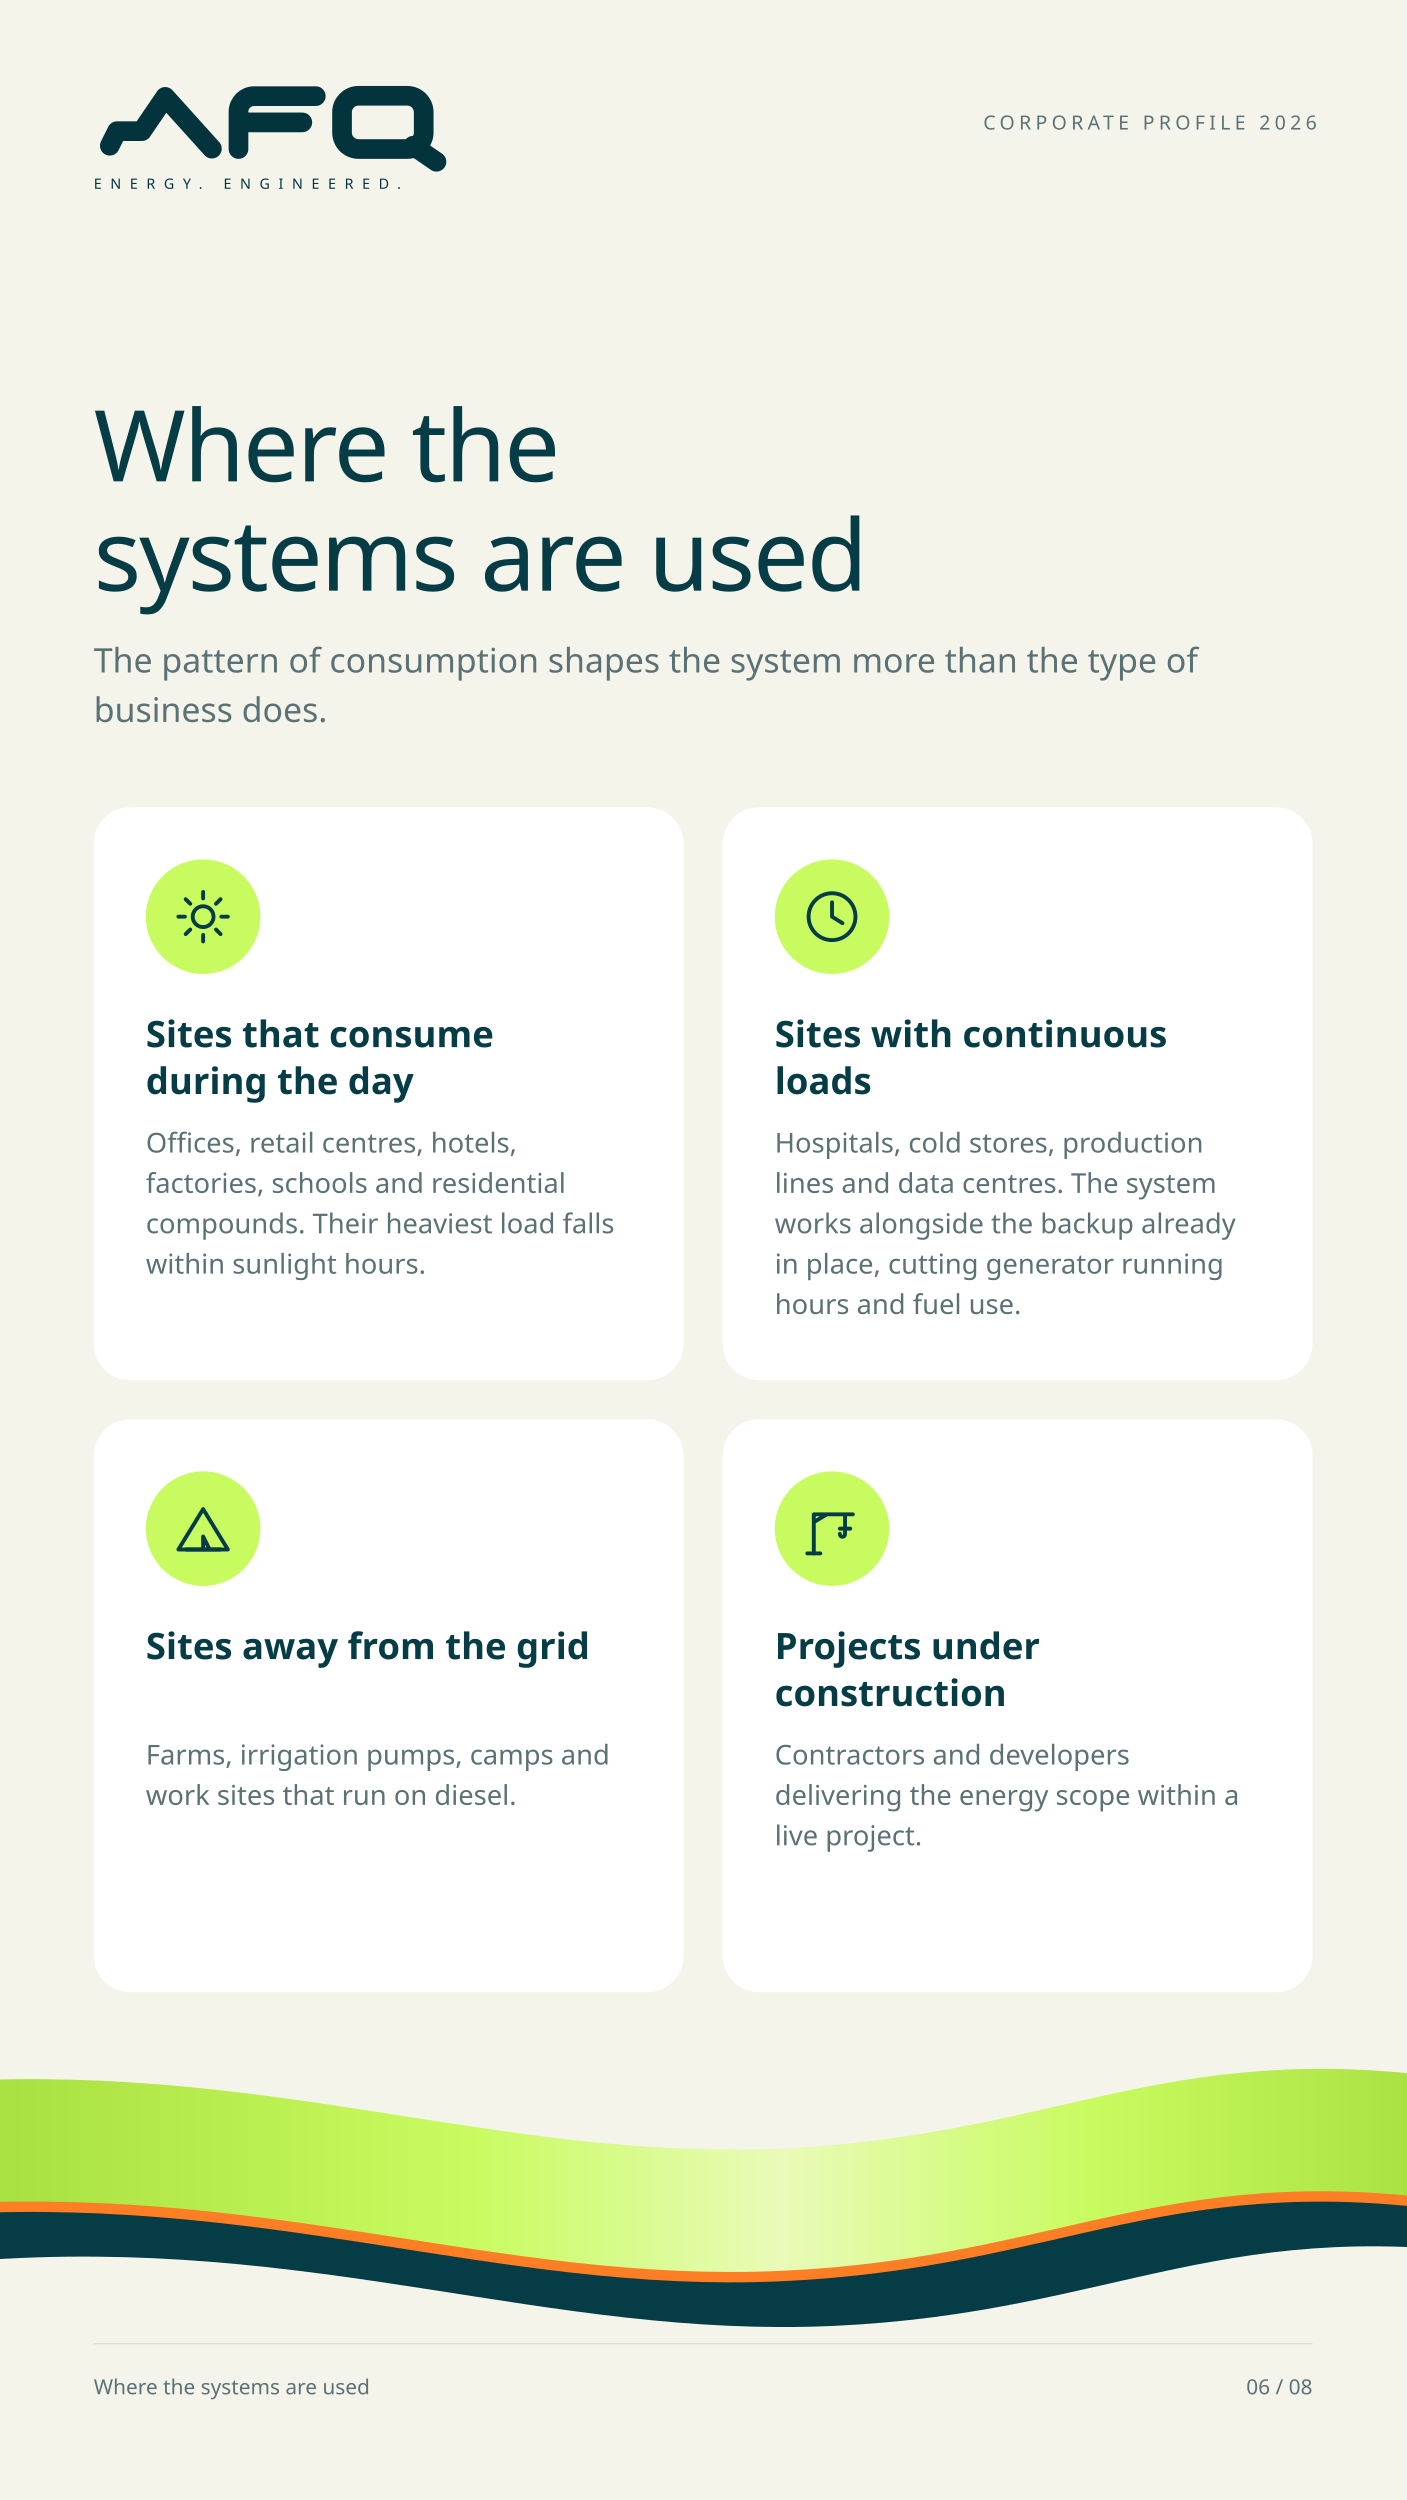
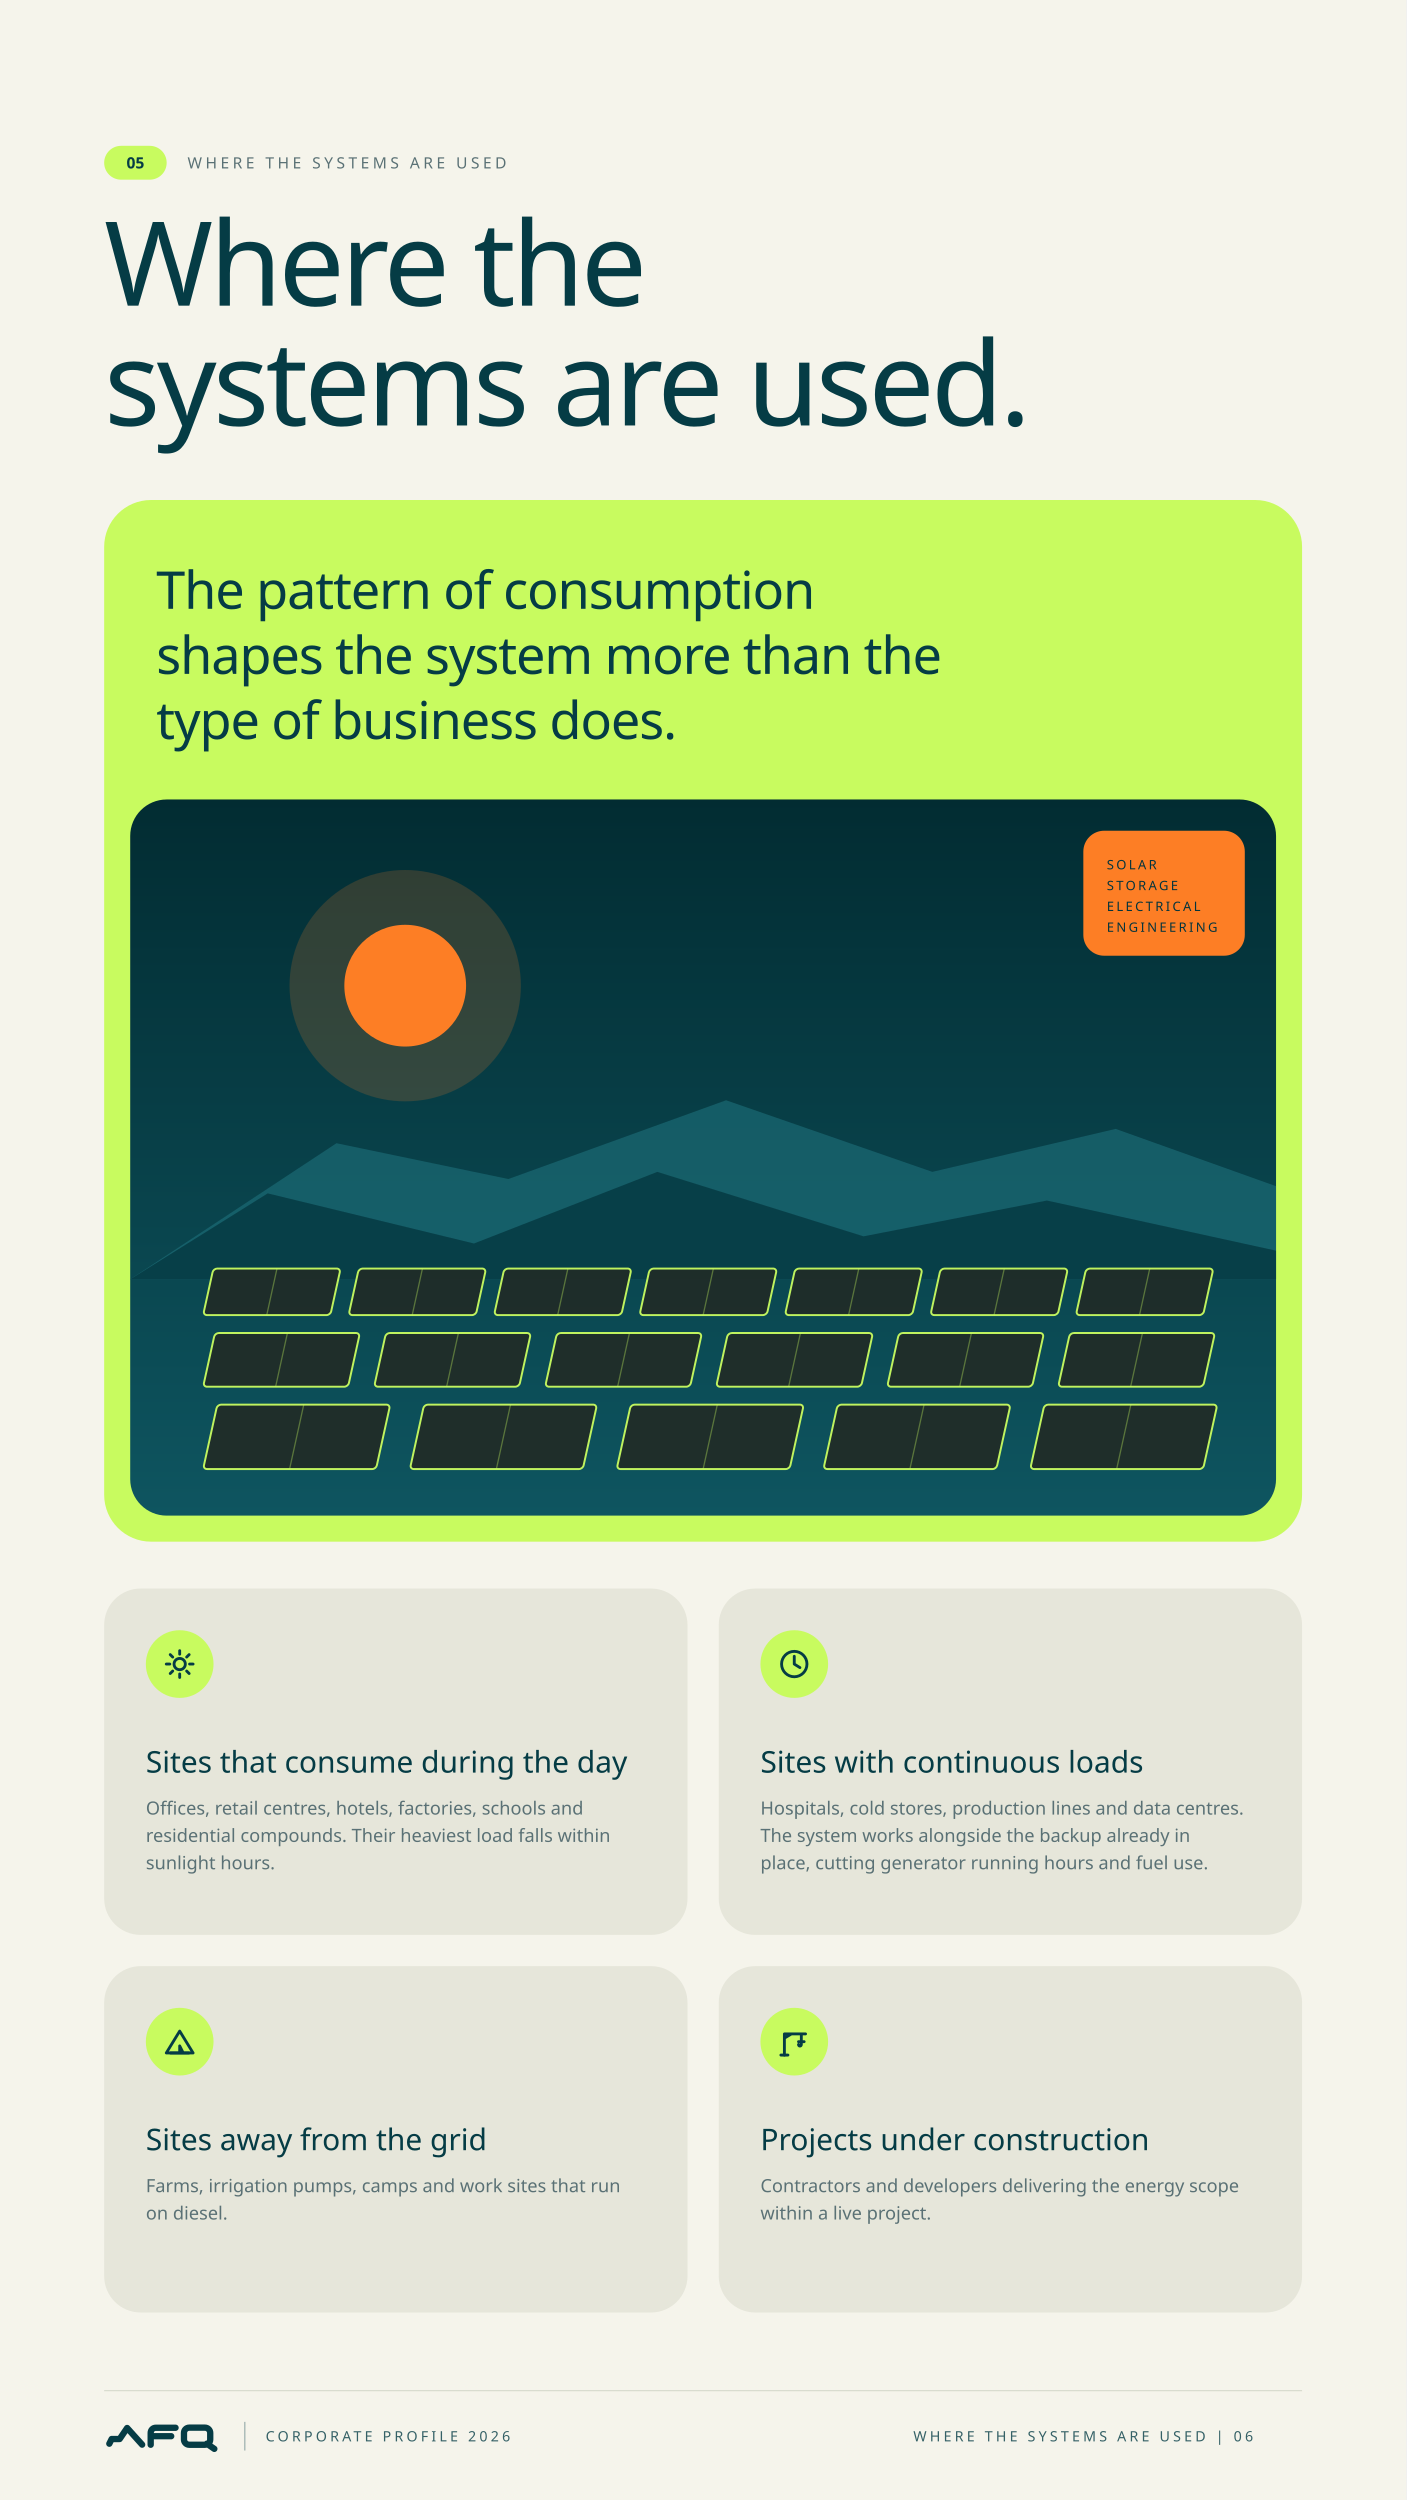
<svg xmlns="http://www.w3.org/2000/svg" width="1080" height="1920" viewBox="0 0 1080 1920">
  <defs>
-     <linearGradient id="grad-1" gradientUnits="userSpaceOnUse" x1="-60" y1="0" x2="1140" y2="0">
-       <stop offset="0" stop-color="#A4DC3C" stop-opacity="1" />
-       <stop offset="0.35" stop-color="#C8FB5F" stop-opacity="1" />
-       <stop offset="0.55" stop-color="#E9FBB8" stop-opacity="1" />
-       <stop offset="0.75" stop-color="#C8FB5F" stop-opacity="1" />
-       <stop offset="1" stop-color="#A4DC3C" stop-opacity="1" />
+     <linearGradient id="grad-1" gradientUnits="userSpaceOnUse" x1="0" y1="614" x2="0" y2="1164">
+       <stop offset="0" stop-color="#022C32" stop-opacity="1" />
+       <stop offset="1" stop-color="#0E5560" stop-opacity="1" />
    </linearGradient>
  </defs>
  <rect id="Background" x="0" y="0" width="1080" height="1920" fill="#F5F4EB" />
-   <g id="Header">
-     <g id="Logo-Lockup">
-       <g id="Wordmark-AFQ">
-         <path id="Letter-A" d="M 84.32 111.92 L 89.92 100.72 L 108.96 100.72 L 126.88 74.4 L 162.72 114.16" fill="none" stroke="#03343D" stroke-width="15.12" stroke-linecap="round" stroke-linejoin="round" />
-         <path id="Letter-F" d="M 183.16 114.44 L 183.16 85.88 C 183.16 79.22 188.54 73.84 195.2 73.84 L 242.52 73.84 M 183.16 94 L 232.16 94" fill="none" stroke="#03343D" stroke-width="15.12" stroke-linecap="round" stroke-linejoin="round" />
-         <path id="Letter-Q" d="M 262.68 86.16 C 262.68 79.2 268.32 73.56 275.28 73.56 L 312.8 73.56 C 319.76 73.56 325.4 79.2 325.4 86.16 L 325.4 101.84 C 325.4 108.8 319.76 114.44 312.8 114.44 L 275.28 114.44 C 268.32 114.44 262.68 108.8 262.68 101.84 Z M 317.28 111.92 L 335.2 124.24" fill="none" stroke="#03343D" stroke-width="15.12" stroke-linecap="round" stroke-linejoin="round" />
-       </g>
-       <text id="Tagline" x="72" y="145" font-family="Inter-Medium" font-size="11" font-weight="500" fill="#03343D" letter-spacing="6.6">ENERGY. ENGINEERED.</text>
-     </g>
-     <text id="Eyebrow" x="1011.3" y="99.46" font-family="Inter-Medium" font-size="15" font-weight="500" fill="#5A7175" letter-spacing="3.3" text-anchor="end">CORPORATE PROFILE 2026</text>
+   <g id="Eyebrow">
+     <rect id="Eyebrow-Pill" x="80" y="112" width="48" height="26" rx="13" fill="#C8FB5F" />
+     <text id="Eyebrow-Number" x="104" y="129.37" font-family="Inter-SemiBold" font-size="12" font-weight="600" fill="#053C45" text-anchor="middle">05</text>
+     <text id="Eyebrow-Label" x="144" y="129.37" font-family="Inter-Medium" font-size="12" font-weight="500" fill="#5A7175" letter-spacing="2.64">WHERE THE SYSTEMS ARE USED</text>
  </g>
  <g id="Title">
-     <text id="Title-line" x="72" y="369.65" font-family="Inter-Light" font-size="76" font-weight="300" fill="#053C45" letter-spacing="-1.52">Where the</text>
-     <text id="Title-line-2" x="72" y="453.65" font-family="Inter-Light" font-size="76" font-weight="300" fill="#053C45" letter-spacing="-1.52">systems are used</text>
+     <text id="Title-line" x="80" y="234.74" font-family="Inter-Light" font-size="90" font-weight="300" fill="#053C45" letter-spacing="-2.7">Where the</text>
+     <text id="Title-line-2" x="80" y="326.74" font-family="Inter-Light" font-size="90" font-weight="300" fill="#053C45" letter-spacing="-2.7">systems are used.</text>
  </g>
-   <g id="Subtitle">
-     <text id="Subtitle-line" x="72" y="516.46" font-family="Inter-Regular" font-size="26" font-weight="400" fill="#5A7175">The pattern of consumption shapes the system more than the type of</text>
-     <text id="Subtitle-line-2" x="72" y="554.46" font-family="Inter-Regular" font-size="26" font-weight="400" fill="#5A7175">business does.</text>
+   <g id="Statement-Panel">
+     <rect id="Statement-Shape" x="80" y="384" width="920" height="800" rx="36" fill="#C8FB5F" />
+     <g id="Statement">
+       <text id="Statement-line" x="120" y="467.55" font-family="Inter-Light" font-size="40" font-weight="300" fill="#053C45" letter-spacing="-0.8">The pattern of consumption</text>
+       <text id="Statement-line-2" x="120" y="517.55" font-family="Inter-Light" font-size="40" font-weight="300" fill="#053C45" letter-spacing="-0.8">shapes the system more than the</text>
+       <text id="Statement-line-3" x="120" y="567.55" font-family="Inter-Light" font-size="40" font-weight="300" fill="#053C45" letter-spacing="-0.8">type of business does.</text>
+     </g>
+   </g>
+   <g id="Photo-Site">
+     <path id="Photo-Site__set-image-fill" d="M 100 642 C 100 626.54 112.54 614 128 614 L 952 614 C 967.46 614 980 626.54 980 642 L 980 1136 C 980 1151.46 967.46 1164 952 1164 L 128 1164 C 112.54 1164 100 1151.46 100 1136 Z" fill="url(#grad-1)" />
+     <g id="Placeholder-Art--delete-after-placing-photo">
+       <circle id="Sun-Glow" cx="311.2" cy="757" r="88.83" fill="#FD7E25" opacity="0.18" />
+       <circle id="Sun" cx="311.2" cy="757" r="46.75" fill="#FD7E25" />
+       <path id="Mountains-Far" d="M 100 982.5 L 258.4 878 L 390.4 905.5 L 557.6 845 L 716 900 L 856.8 867 L 980 911 L 980 982.5 Z" fill="#1F7580" opacity="0.55" />
+       <path id="Mountains-Near" d="M 100 982.5 L 205.6 916.5 L 364 955 L 504.8 900 L 663.2 949.5 L 804 922 L 980 960.5 L 980 982.5 Z" fill="#053C45" opacity="0.9" />
+       <g id="Solar-Array">
+         <path id="Panel-1-1" d="M 163.22 977.18 C 163.58 975.56 165.21 974.25 166.87 974.25 L 258.58 974.25 C 260.24 974.25 261.29 975.56 260.93 977.18 L 254.36 1007.07 C 254 1008.69 252.37 1010 250.71 1010 L 159 1010 C 157.34 1010 156.29 1008.69 156.64 1007.07 Z" fill="#202C28" stroke="#C8FB5F" stroke-width="1.5" stroke-linecap="round" stroke-linejoin="round" opacity="0.95" />
+         <path id="Panel-1-1-line" d="M 212.72 974.25 L 204.86 1010" fill="none" stroke="#C8FB5F" stroke-width="1" stroke-linecap="butt" stroke-linejoin="round" opacity="0.35" />
+         <path id="Panel-1-2" d="M 274.93 977.18 C 275.29 975.56 276.92 974.25 278.58 974.25 L 370.29 974.25 C 371.95 974.25 373 975.56 372.65 977.18 L 366.07 1007.07 C 365.72 1008.69 364.09 1010 362.43 1010 L 270.71 1010 C 269.06 1010 268 1008.69 268.36 1007.07 Z" fill="#202C28" stroke="#C8FB5F" stroke-width="1.5" stroke-linecap="round" stroke-linejoin="round" opacity="0.95" />
+         <path id="Panel-1-2-line" d="M 324.44 974.25 L 316.57 1010" fill="none" stroke="#C8FB5F" stroke-width="1" stroke-linecap="butt" stroke-linejoin="round" opacity="0.35" />
+         <path id="Panel-1-3" d="M 386.65 977.18 C 387 975.56 388.64 974.25 390.29 974.25 L 482.01 974.25 C 483.66 974.25 484.72 975.56 484.36 977.18 L 477.79 1007.07 C 477.43 1008.69 475.8 1010 474.14 1010 L 382.43 1010 C 380.77 1010 379.72 1008.69 380.07 1007.07 Z" fill="#202C28" stroke="#C8FB5F" stroke-width="1.5" stroke-linecap="round" stroke-linejoin="round" opacity="0.95" />
+         <path id="Panel-1-3-line" d="M 436.15 974.25 L 428.29 1010" fill="none" stroke="#C8FB5F" stroke-width="1" stroke-linecap="butt" stroke-linejoin="round" opacity="0.35" />
+         <path id="Panel-1-4" d="M 498.36 977.18 C 498.72 975.56 500.35 974.25 502.01 974.25 L 593.72 974.25 C 595.38 974.25 596.43 975.56 596.08 977.18 L 589.5 1007.07 C 589.15 1008.69 587.51 1010 585.86 1010 L 494.14 1010 C 492.49 1010 491.43 1008.69 491.79 1007.07 Z" fill="#202C28" stroke="#C8FB5F" stroke-width="1.5" stroke-linecap="round" stroke-linejoin="round" opacity="0.95" />
+         <path id="Panel-1-4-line" d="M 547.87 974.25 L 540 1010" fill="none" stroke="#C8FB5F" stroke-width="1" stroke-linecap="butt" stroke-linejoin="round" opacity="0.35" />
+         <path id="Panel-1-5" d="M 610.08 977.18 C 610.43 975.56 612.07 974.25 613.72 974.25 L 705.44 974.25 C 707.09 974.25 708.15 975.56 707.79 977.18 L 701.22 1007.07 C 700.86 1008.69 699.23 1010 697.57 1010 L 605.86 1010 C 604.2 1010 603.15 1008.69 603.5 1007.07 Z" fill="#202C28" stroke="#C8FB5F" stroke-width="1.5" stroke-linecap="round" stroke-linejoin="round" opacity="0.95" />
+         <path id="Panel-1-5-line" d="M 659.58 974.25 L 651.71 1010" fill="none" stroke="#C8FB5F" stroke-width="1" stroke-linecap="butt" stroke-linejoin="round" opacity="0.35" />
+         <path id="Panel-1-6" d="M 721.79 977.18 C 722.15 975.56 723.78 974.25 725.44 974.25 L 817.15 974.25 C 818.81 974.25 819.86 975.56 819.51 977.18 L 812.93 1007.07 C 812.57 1008.69 810.94 1010 809.29 1010 L 717.57 1010 C 715.91 1010 714.86 1008.69 715.22 1007.07 Z" fill="#202C28" stroke="#C8FB5F" stroke-width="1.5" stroke-linecap="round" stroke-linejoin="round" opacity="0.95" />
+         <path id="Panel-1-6-line" d="M 771.29 974.25 L 763.43 1010" fill="none" stroke="#C8FB5F" stroke-width="1" stroke-linecap="butt" stroke-linejoin="round" opacity="0.35" />
+         <path id="Panel-1-7" d="M 833.51 977.18 C 833.86 975.56 835.49 974.25 837.15 974.25 L 928.86 974.25 C 930.52 974.25 931.58 975.56 931.22 977.18 L 924.64 1007.07 C 924.29 1008.69 922.66 1010 921 1010 L 829.29 1010 C 827.63 1010 826.57 1008.69 826.93 1007.07 Z" fill="#202C28" stroke="#C8FB5F" stroke-width="1.5" stroke-linecap="round" stroke-linejoin="round" opacity="0.95" />
+         <path id="Panel-1-7-line" d="M 883.01 974.25 L 875.14 1010" fill="none" stroke="#C8FB5F" stroke-width="1" stroke-linecap="butt" stroke-linejoin="round" opacity="0.35" />
+         <path id="Panel-2-1" d="M 164.43 1026.68 C 164.79 1025.06 166.42 1023.75 168.07 1023.75 L 273.41 1023.75 C 275.07 1023.75 276.12 1025.06 275.76 1026.68 L 267.98 1062.07 C 267.62 1063.69 265.99 1065 264.33 1065 L 159 1065 C 157.34 1065 156.29 1063.69 156.64 1062.07 Z" fill="#202C28" stroke="#C8FB5F" stroke-width="1.5" stroke-linecap="round" stroke-linejoin="round" opacity="0.95" />
+         <path id="Panel-2-1-line" d="M 220.74 1023.75 L 211.67 1065" fill="none" stroke="#C8FB5F" stroke-width="1" stroke-linecap="butt" stroke-linejoin="round" opacity="0.35" />
+         <path id="Panel-2-2" d="M 295.76 1026.68 C 296.12 1025.06 297.75 1023.75 299.41 1023.75 L 404.74 1023.75 C 406.4 1023.75 407.45 1025.06 407.1 1026.68 L 399.31 1062.07 C 398.96 1063.69 397.32 1065 395.67 1065 L 290.33 1065 C 288.68 1065 287.62 1063.69 287.98 1062.07 Z" fill="#202C28" stroke="#C8FB5F" stroke-width="1.5" stroke-linecap="round" stroke-linejoin="round" opacity="0.95" />
+         <path id="Panel-2-2-line" d="M 352.07 1023.75 L 343 1065" fill="none" stroke="#C8FB5F" stroke-width="1" stroke-linecap="butt" stroke-linejoin="round" opacity="0.35" />
+         <path id="Panel-2-3" d="M 427.1 1026.68 C 427.45 1025.06 429.08 1023.75 430.74 1023.75 L 536.08 1023.75 C 537.73 1023.75 538.79 1025.06 538.43 1026.68 L 530.64 1062.07 C 530.29 1063.69 528.66 1065 527 1065 L 421.67 1065 C 420.01 1065 418.96 1063.69 419.31 1062.07 Z" fill="#202C28" stroke="#C8FB5F" stroke-width="1.5" stroke-linecap="round" stroke-linejoin="round" opacity="0.95" />
+         <path id="Panel-2-3-line" d="M 483.41 1023.75 L 474.33 1065" fill="none" stroke="#C8FB5F" stroke-width="1" stroke-linecap="butt" stroke-linejoin="round" opacity="0.35" />
+         <path id="Panel-2-4" d="M 558.43 1026.68 C 558.79 1025.06 560.42 1023.75 562.08 1023.75 L 667.41 1023.75 C 669.07 1023.75 670.12 1025.06 669.76 1026.68 L 661.98 1062.07 C 661.62 1063.69 659.99 1065 658.33 1065 L 553 1065 C 551.34 1065 550.29 1063.69 550.64 1062.07 Z" fill="#202C28" stroke="#C8FB5F" stroke-width="1.5" stroke-linecap="round" stroke-linejoin="round" opacity="0.95" />
+         <path id="Panel-2-4-line" d="M 614.74 1023.75 L 605.67 1065" fill="none" stroke="#C8FB5F" stroke-width="1" stroke-linecap="butt" stroke-linejoin="round" opacity="0.35" />
+         <path id="Panel-2-5" d="M 689.76 1026.68 C 690.12 1025.06 691.75 1023.75 693.41 1023.75 L 798.74 1023.75 C 800.4 1023.75 801.45 1025.06 801.1 1026.68 L 793.31 1062.07 C 792.96 1063.69 791.32 1065 789.67 1065 L 684.33 1065 C 682.68 1065 681.62 1063.69 681.98 1062.07 Z" fill="#202C28" stroke="#C8FB5F" stroke-width="1.5" stroke-linecap="round" stroke-linejoin="round" opacity="0.95" />
+         <path id="Panel-2-5-line" d="M 746.07 1023.75 L 737 1065" fill="none" stroke="#C8FB5F" stroke-width="1" stroke-linecap="butt" stroke-linejoin="round" opacity="0.35" />
+         <path id="Panel-2-6" d="M 821.1 1026.68 C 821.45 1025.06 823.08 1023.75 824.74 1023.75 L 930.07 1023.75 C 931.73 1023.75 932.79 1025.06 932.43 1026.68 L 924.64 1062.07 C 924.29 1063.69 922.66 1065 921 1065 L 815.67 1065 C 814.01 1065 812.96 1063.69 813.31 1062.07 Z" fill="#202C28" stroke="#C8FB5F" stroke-width="1.5" stroke-linecap="round" stroke-linejoin="round" opacity="0.95" />
+         <path id="Panel-2-6-line" d="M 877.41 1023.75 L 868.33 1065" fill="none" stroke="#C8FB5F" stroke-width="1" stroke-linecap="butt" stroke-linejoin="round" opacity="0.35" />
+         <path id="Panel-3-1" d="M 166.25 1081.68 C 166.6 1080.06 168.23 1078.75 169.89 1078.75 L 296.69 1078.75 C 298.35 1078.75 299.4 1080.06 299.05 1081.68 L 289.44 1125.32 C 289.09 1126.94 287.46 1128.25 285.8 1128.25 L 159 1128.25 C 157.34 1128.25 156.29 1126.94 156.64 1125.32 Z" fill="#202C28" stroke="#C8FB5F" stroke-width="1.5" stroke-linecap="round" stroke-linejoin="round" opacity="0.95" />
+         <path id="Panel-3-1-line" d="M 233.29 1078.75 L 222.4 1128.25" fill="none" stroke="#C8FB5F" stroke-width="1" stroke-linecap="butt" stroke-linejoin="round" opacity="0.35" />
+         <path id="Panel-3-2" d="M 325.05 1081.68 C 325.4 1080.06 327.03 1078.75 328.69 1078.75 L 455.49 1078.75 C 457.15 1078.75 458.2 1080.06 457.85 1081.68 L 448.24 1125.32 C 447.89 1126.94 446.26 1128.25 444.6 1128.25 L 317.8 1128.25 C 316.14 1128.25 315.09 1126.94 315.44 1125.32 Z" fill="#202C28" stroke="#C8FB5F" stroke-width="1.5" stroke-linecap="round" stroke-linejoin="round" opacity="0.95" />
+         <path id="Panel-3-2-line" d="M 392.09 1078.75 L 381.2 1128.25" fill="none" stroke="#C8FB5F" stroke-width="1" stroke-linecap="butt" stroke-linejoin="round" opacity="0.35" />
+         <path id="Panel-3-3" d="M 483.85 1081.68 C 484.2 1080.06 485.83 1078.75 487.49 1078.75 L 614.29 1078.75 C 615.95 1078.75 617 1080.06 616.65 1081.68 L 607.04 1125.32 C 606.69 1126.94 605.06 1128.25 603.4 1128.25 L 476.6 1128.25 C 474.94 1128.25 473.89 1126.94 474.24 1125.32 Z" fill="#202C28" stroke="#C8FB5F" stroke-width="1.5" stroke-linecap="round" stroke-linejoin="round" opacity="0.95" />
+         <path id="Panel-3-3-line" d="M 550.89 1078.75 L 540 1128.25" fill="none" stroke="#C8FB5F" stroke-width="1" stroke-linecap="butt" stroke-linejoin="round" opacity="0.35" />
+         <path id="Panel-3-4" d="M 642.65 1081.68 C 643 1080.06 644.63 1078.75 646.29 1078.75 L 773.09 1078.75 C 774.75 1078.75 775.8 1080.06 775.45 1081.68 L 765.84 1125.32 C 765.49 1126.94 763.86 1128.25 762.2 1128.25 L 635.4 1128.25 C 633.74 1128.25 632.69 1126.94 633.04 1125.32 Z" fill="#202C28" stroke="#C8FB5F" stroke-width="1.5" stroke-linecap="round" stroke-linejoin="round" opacity="0.95" />
+         <path id="Panel-3-4-line" d="M 709.69 1078.75 L 698.8 1128.25" fill="none" stroke="#C8FB5F" stroke-width="1" stroke-linecap="butt" stroke-linejoin="round" opacity="0.35" />
+         <path id="Panel-3-5" d="M 801.45 1081.68 C 801.8 1080.06 803.43 1078.75 805.09 1078.75 L 931.89 1078.75 C 933.55 1078.75 934.6 1080.06 934.25 1081.68 L 924.64 1125.32 C 924.29 1126.94 922.66 1128.25 921 1128.25 L 794.2 1128.25 C 792.54 1128.25 791.49 1126.94 791.84 1125.32 Z" fill="#202C28" stroke="#C8FB5F" stroke-width="1.5" stroke-linecap="round" stroke-linejoin="round" opacity="0.95" />
+         <path id="Panel-3-5-line" d="M 868.49 1078.75 L 857.6 1128.25" fill="none" stroke="#C8FB5F" stroke-width="1" stroke-linecap="butt" stroke-linejoin="round" opacity="0.35" />
+       </g>
+     </g>
+   </g>
+   <g id="Label-Tab">
+     <rect id="Label-Tab-Shape" x="832" y="638" width="124" height="96" rx="16" fill="#FD7E25" />
+     <g id="Label-Tab-Text">
+       <text id="Label-Tab-Text-line" x="850" y="667.64" font-family="Inter-Medium" font-size="10" font-weight="500" fill="#03343D" letter-spacing="1.8">SOLAR</text>
+       <text id="Label-Tab-Text-line-2" x="850" y="683.64" font-family="Inter-Medium" font-size="10" font-weight="500" fill="#03343D" letter-spacing="1.8">STORAGE</text>
+       <text id="Label-Tab-Text-line-3" x="850" y="699.64" font-family="Inter-Medium" font-size="10" font-weight="500" fill="#03343D" letter-spacing="1.8">ELECTRICAL</text>
+       <text id="Label-Tab-Text-line-4" x="850" y="715.64" font-family="Inter-Medium" font-size="10" font-weight="500" fill="#03343D" letter-spacing="1.8">ENGINEERING</text>
+     </g>
  </g>
  <g id="Card-1">
-     <rect id="Card-Shape" x="72" y="620" width="453" height="440" rx="28" fill="#FFFFFF" />
-     <circle id="Icon-Disc" cx="156" cy="704" r="44" fill="#C8FB5F" />
+     <rect id="Card-Shape" x="80" y="1220" width="448" height="266" rx="28" fill="#E6E6DA" />
+     <circle id="Icon-Disc" cx="138" cy="1278" r="26" fill="#C8FB5F" />
    <g id="Icon">
-       <path id="Icon-sun-1" d="M 164 704 C 164 708.42 160.42 712 156 712 C 151.58 712 148 708.42 148 704 C 148 699.58 151.58 696 156 696 C 160.42 696 164 699.58 164 704 Z" fill="none" stroke="#053C45" stroke-width="3" stroke-linecap="round" stroke-linejoin="round" />
-       <path id="Icon-sun-2" d="M 156 685 L 156 690 M 156 718 L 156 723 M 137 704 L 142 704 M 170 704 L 175 704 M 142.6 690.6 L 146.1 694.1 M 165.9 713.9 L 169.4 717.4 M 142.6 717.4 L 146.1 713.9 M 165.9 694.1 L 169.4 690.6" fill="none" stroke="#053C45" stroke-width="3" stroke-linecap="round" stroke-linejoin="round" />
+       <path id="Icon-sun-1" d="M 142.33 1278 C 142.33 1280.39 140.39 1282.33 138 1282.33 C 135.61 1282.33 133.67 1280.39 133.67 1278 C 133.67 1275.61 135.61 1273.67 138 1273.67 C 140.39 1273.67 142.33 1275.61 142.33 1278 Z" fill="none" stroke="#053C45" stroke-width="2.2" stroke-linecap="round" stroke-linejoin="round" />
+       <path id="Icon-sun-2" d="M 138 1267.71 L 138 1270.42 M 138 1285.58 L 138 1288.29 M 127.71 1278 L 130.42 1278 M 145.58 1278 L 148.29 1278 M 130.74 1270.74 L 132.64 1272.64 M 143.36 1283.36 L 145.26 1285.26 M 130.74 1285.26 L 132.64 1283.36 M 143.36 1272.64 L 145.26 1270.74" fill="none" stroke="#053C45" stroke-width="2.2" stroke-linecap="round" stroke-linejoin="round" />
    </g>
-     <g id="Card-Title">
-       <text id="Card-Title-line" x="112" y="804.19" font-family="Inter-SemiBold" font-size="28" font-weight="600" fill="#053C45">Sites that consume</text>
-       <text id="Card-Title-line-2" x="112" y="840.19" font-family="Inter-SemiBold" font-size="28" font-weight="600" fill="#053C45">during the day</text>
-     </g>
+     <text id="Card-Title" x="112" y="1361.37" font-family="Inter-Regular" font-size="23" font-weight="400" fill="#053C45">Sites that consume during the day</text>
    <g id="Card-Body">
-       <text id="Card-Body-line" x="112" y="885.14" font-family="Inter-Regular" font-size="21" font-weight="400" fill="#5A7175">Offices, retail centres, hotels,</text>
-       <text id="Card-Body-line-2" x="112" y="916.14" font-family="Inter-Regular" font-size="21" font-weight="400" fill="#5A7175">factories, schools and residential</text>
-       <text id="Card-Body-line-3" x="112" y="947.14" font-family="Inter-Regular" font-size="21" font-weight="400" fill="#5A7175">compounds. Their heaviest load falls</text>
-       <text id="Card-Body-line-4" x="112" y="978.14" font-family="Inter-Regular" font-size="21" font-weight="400" fill="#5A7175">within sunlight hours.</text>
+       <text id="Card-Body-line" x="112" y="1393.59" font-family="Inter-Regular" font-size="14" font-weight="400" fill="#5A7175">Offices, retail centres, hotels, factories, schools and</text>
+       <text id="Card-Body-line-2" x="112" y="1414.59" font-family="Inter-Regular" font-size="14" font-weight="400" fill="#5A7175">residential compounds. Their heaviest load falls within</text>
+       <text id="Card-Body-line-3" x="112" y="1435.59" font-family="Inter-Regular" font-size="14" font-weight="400" fill="#5A7175">sunlight hours.</text>
    </g>
  </g>
  <g id="Card-2">
-     <rect id="Card-Shape-2" x="555" y="620" width="453" height="440" rx="28" fill="#FFFFFF" />
-     <circle id="Icon-Disc-2" cx="639" cy="704" r="44" fill="#C8FB5F" />
+     <rect id="Card-Shape-2" x="552" y="1220" width="448" height="266" rx="28" fill="#E6E6DA" />
+     <circle id="Icon-Disc-2" cx="610" cy="1278" r="26" fill="#C8FB5F" />
    <g id="Icon-2">
-       <path id="Icon-continuous-1" d="M 657 704 C 657 713.94 648.94 722 639 722 C 629.06 722 621 713.94 621 704 C 621 694.06 629.06 686 639 686 C 648.94 686 657 694.06 657 704 Z" fill="none" stroke="#053C45" stroke-width="3" stroke-linecap="round" stroke-linejoin="round" />
-       <path id="Icon-continuous-2" d="M 639 693 L 639 704 L 647 709" fill="none" stroke="#053C45" stroke-width="3" stroke-linecap="round" stroke-linejoin="round" />
+       <path id="Icon-continuous-1" d="M 619.75 1278 C 619.75 1283.38 615.38 1287.75 610 1287.75 C 604.62 1287.75 600.25 1283.38 600.25 1278 C 600.25 1272.62 604.62 1268.25 610 1268.25 C 615.38 1268.25 619.75 1272.62 619.75 1278 Z" fill="none" stroke="#053C45" stroke-width="2.2" stroke-linecap="round" stroke-linejoin="round" />
+       <path id="Icon-continuous-2" d="M 610 1272.04 L 610 1278 L 614.33 1280.71" fill="none" stroke="#053C45" stroke-width="2.2" stroke-linecap="round" stroke-linejoin="round" />
    </g>
-     <g id="Card-Title-2">
-       <text id="Card-Title-line-3" x="595" y="804.19" font-family="Inter-SemiBold" font-size="28" font-weight="600" fill="#053C45">Sites with continuous</text>
-       <text id="Card-Title-line-4" x="595" y="840.19" font-family="Inter-SemiBold" font-size="28" font-weight="600" fill="#053C45">loads</text>
-     </g>
+     <text id="Card-Title-2" x="584" y="1361.37" font-family="Inter-Regular" font-size="23" font-weight="400" fill="#053C45">Sites with continuous loads</text>
    <g id="Card-Body-2">
-       <text id="Card-Body-line-5" x="595" y="885.14" font-family="Inter-Regular" font-size="21" font-weight="400" fill="#5A7175">Hospitals, cold stores, production</text>
-       <text id="Card-Body-line-6" x="595" y="916.14" font-family="Inter-Regular" font-size="21" font-weight="400" fill="#5A7175">lines and data centres. The system</text>
-       <text id="Card-Body-line-7" x="595" y="947.14" font-family="Inter-Regular" font-size="21" font-weight="400" fill="#5A7175">works alongside the backup already</text>
-       <text id="Card-Body-line-8" x="595" y="978.14" font-family="Inter-Regular" font-size="21" font-weight="400" fill="#5A7175">in place, cutting generator running</text>
-       <text id="Card-Body-line-9" x="595" y="1009.14" font-family="Inter-Regular" font-size="21" font-weight="400" fill="#5A7175">hours and fuel use.</text>
+       <text id="Card-Body-line-4" x="584" y="1393.59" font-family="Inter-Regular" font-size="14" font-weight="400" fill="#5A7175">Hospitals, cold stores, production lines and data centres.</text>
+       <text id="Card-Body-line-5" x="584" y="1414.59" font-family="Inter-Regular" font-size="14" font-weight="400" fill="#5A7175">The system works alongside the backup already in</text>
+       <text id="Card-Body-line-6" x="584" y="1435.59" font-family="Inter-Regular" font-size="14" font-weight="400" fill="#5A7175">place, cutting generator running hours and fuel use.</text>
    </g>
  </g>
  <g id="Card-3">
-     <rect id="Card-Shape-3" x="72" y="1090" width="453" height="440" rx="28" fill="#FFFFFF" />
-     <circle id="Icon-Disc-3" cx="156" cy="1174" r="44" fill="#C8FB5F" />
+     <rect id="Card-Shape-3" x="80" y="1510" width="448" height="266" rx="28" fill="#E6E6DA" />
+     <circle id="Icon-Disc-3" cx="138" cy="1568" r="26" fill="#C8FB5F" />
    <g id="Icon-3">
-       <path id="Icon-off-grid-1" d="M 137 1190 L 156 1159 L 175 1190 Z M 156 1190 L 156 1180 L 161 1190" fill="none" stroke="#053C45" stroke-width="3" stroke-linecap="round" stroke-linejoin="round" />
-       <path id="Icon-off-grid-2" d="M 143 1190 L 169 1190" fill="none" stroke="#053C45" stroke-width="3" stroke-linecap="round" stroke-linejoin="round" />
+       <path id="Icon-off-grid-1" d="M 127.71 1576.67 L 138 1559.88 L 148.29 1576.67 Z M 138 1576.67 L 138 1571.25 L 140.71 1576.67" fill="none" stroke="#053C45" stroke-width="2.2" stroke-linecap="round" stroke-linejoin="round" />
+       <path id="Icon-off-grid-2" d="M 130.96 1576.67 L 145.04 1576.67" fill="none" stroke="#053C45" stroke-width="2.2" stroke-linecap="round" stroke-linejoin="round" />
    </g>
-     <text id="Card-Title-3" x="112" y="1274.19" font-family="Inter-SemiBold" font-size="28" font-weight="600" fill="#053C45">Sites away from the grid</text>
+     <text id="Card-Title-3" x="112" y="1651.37" font-family="Inter-Regular" font-size="23" font-weight="400" fill="#053C45">Sites away from the grid</text>
    <g id="Card-Body-3">
-       <text id="Card-Body-line-10" x="112" y="1355.14" font-family="Inter-Regular" font-size="21" font-weight="400" fill="#5A7175">Farms, irrigation pumps, camps and</text>
-       <text id="Card-Body-line-11" x="112" y="1386.14" font-family="Inter-Regular" font-size="21" font-weight="400" fill="#5A7175">work sites that run on diesel.</text>
+       <text id="Card-Body-line-7" x="112" y="1683.59" font-family="Inter-Regular" font-size="14" font-weight="400" fill="#5A7175">Farms, irrigation pumps, camps and work sites that run</text>
+       <text id="Card-Body-line-8" x="112" y="1704.59" font-family="Inter-Regular" font-size="14" font-weight="400" fill="#5A7175">on diesel.</text>
    </g>
  </g>
  <g id="Card-4">
-     <rect id="Card-Shape-4" x="555" y="1090" width="453" height="440" rx="28" fill="#FFFFFF" />
-     <circle id="Icon-Disc-4" cx="639" cy="1174" r="44" fill="#C8FB5F" />
+     <rect id="Card-Shape-4" x="552" y="1510" width="448" height="266" rx="28" fill="#E6E6DA" />
+     <circle id="Icon-Disc-4" cx="610" cy="1568" r="26" fill="#C8FB5F" />
    <g id="Icon-4">
-       <path id="Icon-construction-1" d="M 625 1193 L 625 1163 L 655 1163 M 625 1169 L 635 1163 M 649 1163 L 649 1174 M 645 1174 L 653 1174 M 649 1174 L 649 1178 C 649 1181 645 1181 645 1178" fill="none" stroke="#053C45" stroke-width="3" stroke-linecap="round" stroke-linejoin="round" />
-       <path id="Icon-construction-2" d="M 620 1193 L 630 1193" fill="none" stroke="#053C45" stroke-width="3" stroke-linecap="round" stroke-linejoin="round" />
+       <path id="Icon-construction-1" d="M 602.42 1578.29 L 602.42 1562.04 L 618.67 1562.04 M 602.42 1565.29 L 607.83 1562.04 M 615.42 1562.04 L 615.42 1568 M 613.25 1568 L 617.58 1568 M 615.42 1568 L 615.42 1570.17 C 615.42 1571.79 613.25 1571.79 613.25 1570.17" fill="none" stroke="#053C45" stroke-width="2.2" stroke-linecap="round" stroke-linejoin="round" />
+       <path id="Icon-construction-2" d="M 599.71 1578.29 L 605.12 1578.29" fill="none" stroke="#053C45" stroke-width="2.2" stroke-linecap="round" stroke-linejoin="round" />
    </g>
-     <g id="Card-Title-4">
-       <text id="Card-Title-line-5" x="595" y="1274.19" font-family="Inter-SemiBold" font-size="28" font-weight="600" fill="#053C45">Projects under</text>
-       <text id="Card-Title-line-6" x="595" y="1310.19" font-family="Inter-SemiBold" font-size="28" font-weight="600" fill="#053C45">construction</text>
-     </g>
+     <text id="Card-Title-4" x="584" y="1651.37" font-family="Inter-Regular" font-size="23" font-weight="400" fill="#053C45">Projects under construction</text>
    <g id="Card-Body-4">
-       <text id="Card-Body-line-12" x="595" y="1355.14" font-family="Inter-Regular" font-size="21" font-weight="400" fill="#5A7175">Contractors and developers</text>
-       <text id="Card-Body-line-13" x="595" y="1386.14" font-family="Inter-Regular" font-size="21" font-weight="400" fill="#5A7175">delivering the energy scope within a</text>
-       <text id="Card-Body-line-14" x="595" y="1417.14" font-family="Inter-Regular" font-size="21" font-weight="400" fill="#5A7175">live project.</text>
+       <text id="Card-Body-line-9" x="584" y="1683.59" font-family="Inter-Regular" font-size="14" font-weight="400" fill="#5A7175">Contractors and developers delivering the energy scope</text>
+       <text id="Card-Body-line-10" x="584" y="1704.59" font-family="Inter-Regular" font-size="14" font-weight="400" fill="#5A7175">within a live project.</text>
    </g>
  </g>
-   <g id="Ribbon">
-     <path id="Ribbon-Teal" d="M -20 1651.7 C 240 1631.7 420 1711.7 640 1701.7 C 860 1691.7 940 1611.7 1180 1651.7 L 1180 1736.3 C 940 1696.3 860 1776.3 640 1786.3 C 420 1796.3 240 1716.3 -20 1736.3 Z" fill="#053C45" />
-     <path id="Ribbon-Orange" d="M -60 1692 C 200 1672 380 1752 600 1742 C 820 1732 900 1652 1140 1692 L 1140 1702 C 900 1662 820 1742 600 1752 C 380 1762 200 1682 -60 1702 Z" fill="#FD7E25" />
-     <path id="Ribbon-Lime" d="M -60 1600 C 200 1580 380 1660 600 1650 C 820 1640 900 1560 1140 1600 L 1140 1694 C 900 1654 820 1734 600 1744 C 380 1754 200 1674 -60 1694 Z" fill="url(#grad-1)" />
-   </g>
  <g id="Footer">
-     <path id="Footer-Rule" d="M 72 1800 L 1008 1800" fill="none" stroke="#D9DCCF" stroke-width="1" stroke-linecap="butt" stroke-linejoin="round" />
-     <text id="Footer-Section" x="72" y="1838.82" font-family="Inter-Regular" font-size="16" font-weight="400" fill="#5A7175">Where the systems are used</text>
-     <text id="Footer-Page" x="1008" y="1838.82" font-family="Inter-Medium" font-size="16" font-weight="500" fill="#5A7175" text-anchor="end">06 / 08</text>
+     <path id="Footer-Rule" d="M 80 1836 L 1000 1836" fill="none" stroke="#D9DCCF" stroke-width="1" stroke-linecap="butt" stroke-linejoin="round" />
+     <g id="Footer-Wordmark">
+       <path id="Letter-A" d="M 83.96 1876.76 L 85.76 1873.16 L 91.88 1873.16 L 97.64 1864.7 L 109.16 1877.48" fill="none" stroke="#053C45" stroke-width="4.86" stroke-linecap="round" stroke-linejoin="round" />
+       <path id="Letter-F" d="M 115.73 1877.57 L 115.73 1868.39 C 115.73 1866.25 117.46 1864.52 119.6 1864.52 L 134.81 1864.52 M 115.73 1871 L 131.48 1871" fill="none" stroke="#053C45" stroke-width="4.86" stroke-linecap="round" stroke-linejoin="round" />
+       <path id="Letter-Q" d="M 141.29 1868.48 C 141.29 1866.24 143.1 1864.43 145.34 1864.43 L 157.4 1864.43 C 159.64 1864.43 161.45 1866.24 161.45 1868.48 L 161.45 1873.52 C 161.45 1875.76 159.64 1877.57 157.4 1877.57 L 145.34 1877.57 C 143.1 1877.57 141.29 1875.76 141.29 1873.52 Z M 158.84 1876.76 L 164.6 1880.72" fill="none" stroke="#053C45" stroke-width="4.86" stroke-linecap="round" stroke-linejoin="round" />
+     </g>
+     <path id="Footer-Divider" d="M 188 1860 L 188 1882" fill="none" stroke="#053C45" stroke-width="1" stroke-linecap="butt" stroke-linejoin="round" opacity="0.35" />
+     <text id="Footer-Profile" x="204" y="1875" font-family="Inter-Medium" font-size="11" font-weight="500" fill="#053C45" letter-spacing="2.42" opacity="0.8">CORPORATE PROFILE 2026</text>
+     <text id="Footer-Section" x="962.42" y="1875" font-family="Inter-Medium" font-size="11" font-weight="500" fill="#053C45" letter-spacing="2.42" text-anchor="end" opacity="0.8">WHERE THE SYSTEMS ARE USED   |   06</text>
  </g>
</svg>
